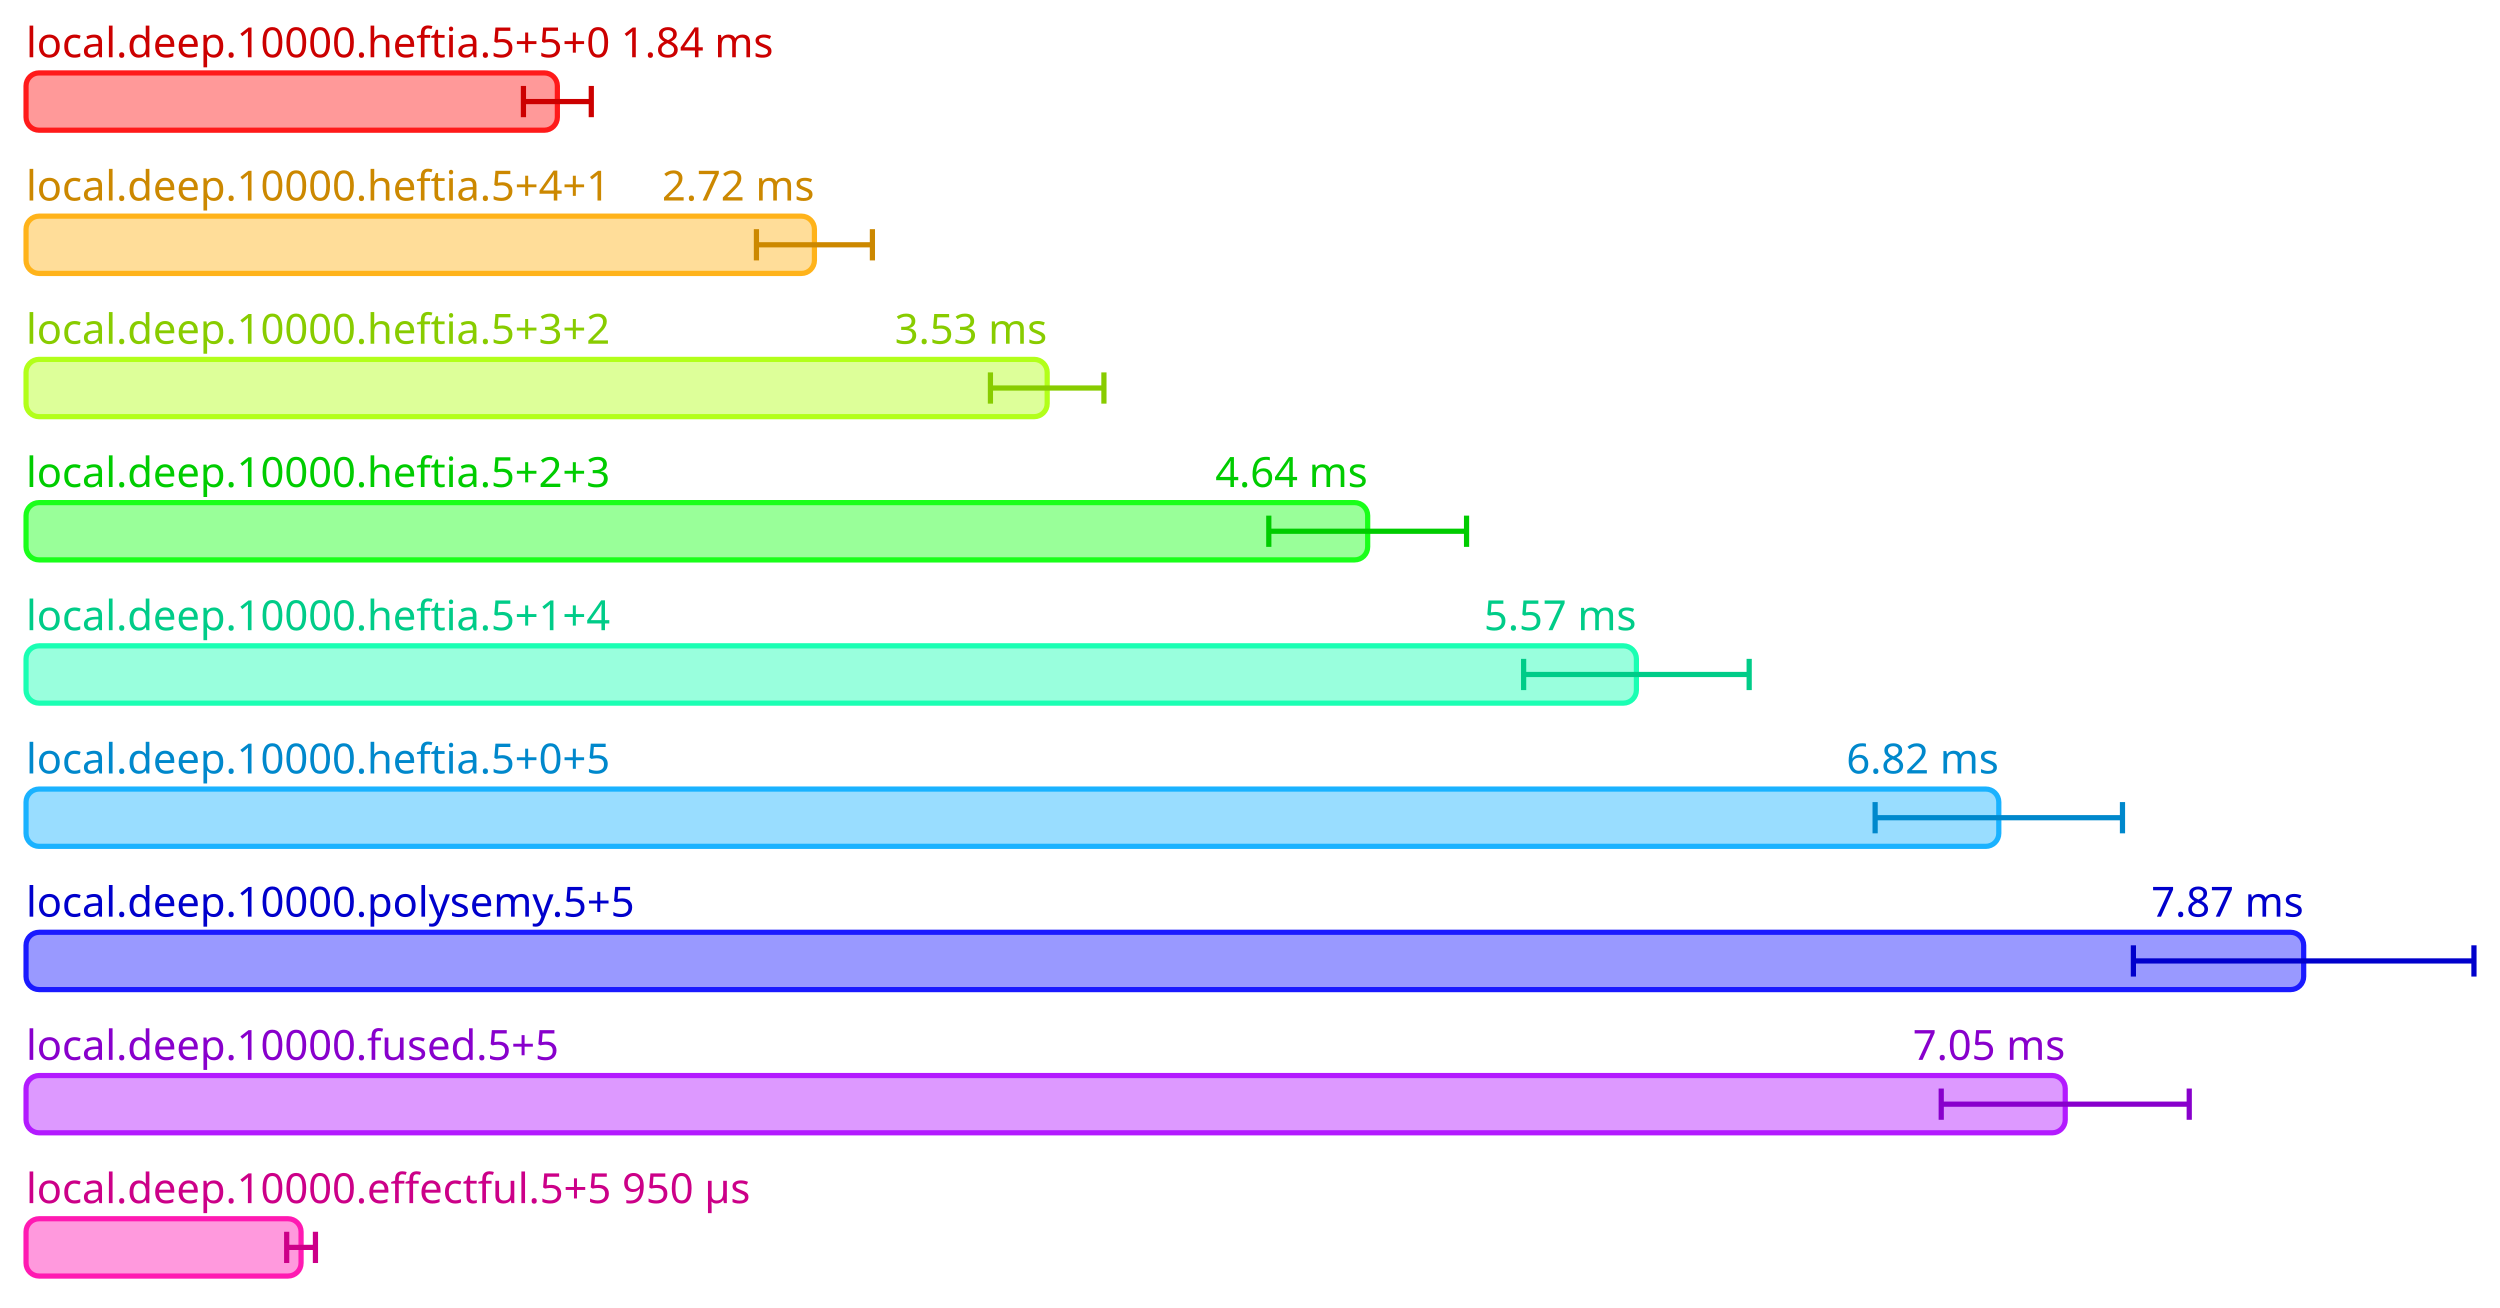
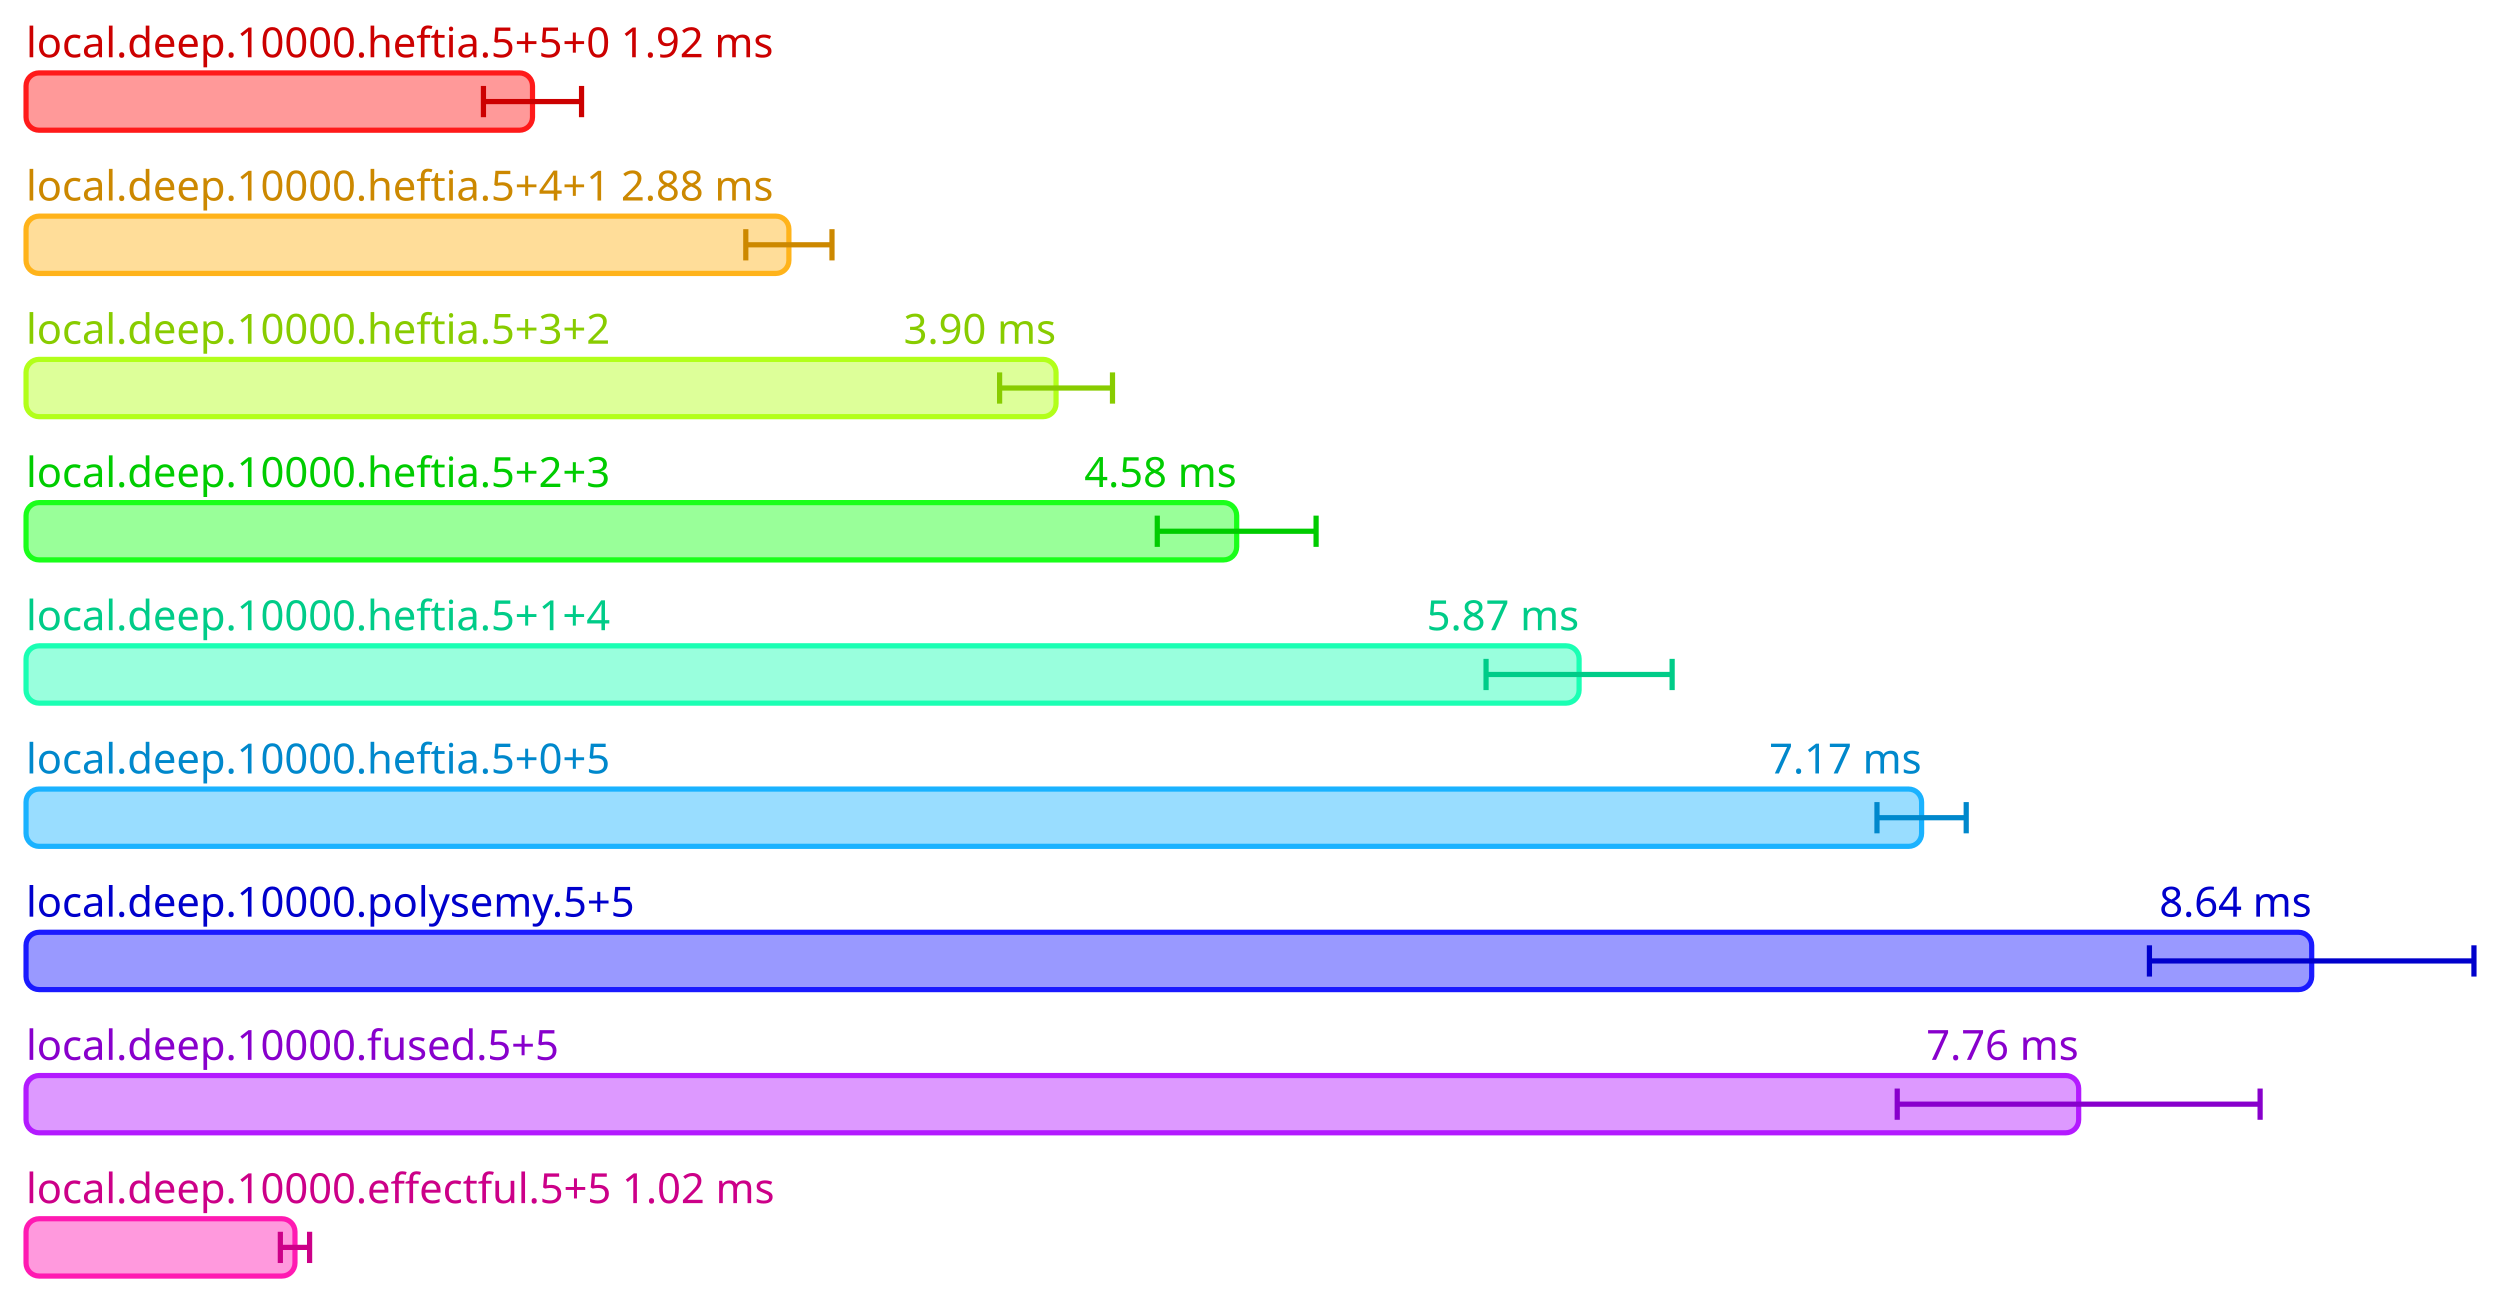
<svg xmlns="http://www.w3.org/2000/svg" height="502" width="960.0" font-size="16" font-family="sans-serif" stroke-width="2">
  <g transform="translate(10.0 0)">
-     <text fill="hsl(0, 100%, 40%)" y="22">local.deep.10000.heftia.5+5+0 1.84 ms</text>
+     <text fill="hsl(0, 100%, 40%)" y="22">local.deep.10000.heftia.5+5+0 1.92 ms</text>
    <g>
-       <rect y="28" rx="5" height="22" width="204.028" fill="hsl(0, 100%, 80%)" stroke="hsl(0, 100%, 55%)" />
+       <rect y="28" rx="5" height="22" width="194.48" fill="hsl(0, 100%, 80%)" stroke="hsl(0, 100%, 55%)" />
      <g stroke="hsl(0, 100%, 40%)">
-         <line x1="191" x2="217.057" y1="39" y2="39" />
-         <line x1="191" x2="191" y1="33" y2="45" />
-         <line x1="217.057" x2="217.057" y1="33" y2="45" />
+         <line x1="175.645" x2="213.314" y1="39" y2="39" />
+         <line x1="175.645" x2="175.645" y1="33" y2="45" />
+         <line x1="213.314" x2="213.314" y1="33" y2="45" />
      </g>
    </g>
-     <g fill="hsl(40, 100%, 40%)">
-       <text y="77">local.deep.10000.heftia.5+4+1</text>
-       <text y="77" x="302.736" text-anchor="end">2.72 ms</text>
-     </g>
+     <text fill="hsl(40, 100%, 40%)" y="77">local.deep.10000.heftia.5+4+1 2.88 ms</text>
    <g>
-       <rect y="83" rx="5" height="22" width="302.736" fill="hsl(40, 100%, 80%)" stroke="hsl(40, 100%, 55%)" />
+       <rect y="83" rx="5" height="22" width="292.935" fill="hsl(40, 100%, 80%)" stroke="hsl(40, 100%, 55%)" />
      <g stroke="hsl(40, 100%, 40%)">
-         <line x1="280.469" x2="325.004" y1="94" y2="94" />
-         <line x1="280.469" x2="280.469" y1="88" y2="100" />
-         <line x1="325.004" x2="325.004" y1="88" y2="100" />
+         <line x1="276.386" x2="309.483" y1="94" y2="94" />
+         <line x1="276.386" x2="276.386" y1="88" y2="100" />
+         <line x1="309.483" x2="309.483" y1="88" y2="100" />
      </g>
    </g>
    <g fill="hsl(80, 100%, 40%)">
      <text y="132">local.deep.10000.heftia.5+3+2</text>
-       <text y="132" x="392.115" text-anchor="end">3.53 ms</text>
+       <text y="132" x="395.523" text-anchor="end">3.90 ms</text>
    </g>
    <g>
-       <rect y="138" rx="5" height="22" width="392.115" fill="hsl(80, 100%, 80%)" stroke="hsl(80, 100%, 55%)" />
+       <rect y="138" rx="5" height="22" width="395.523" fill="hsl(80, 100%, 80%)" stroke="hsl(80, 100%, 55%)" />
      <g stroke="hsl(80, 100%, 40%)">
-         <line x1="370.325" x2="413.905" y1="149" y2="149" />
-         <line x1="370.325" x2="370.325" y1="143" y2="155" />
-         <line x1="413.905" x2="413.905" y1="143" y2="155" />
+         <line x1="373.849" x2="417.197" y1="149" y2="149" />
+         <line x1="373.849" x2="373.849" y1="143" y2="155" />
+         <line x1="417.197" x2="417.197" y1="143" y2="155" />
      </g>
    </g>
    <g fill="hsl(120, 100%, 40%)">
      <text y="187">local.deep.10000.heftia.5+2+3</text>
-       <text y="187" x="515.188" text-anchor="end">4.64 ms</text>
+       <text y="187" x="464.885" text-anchor="end">4.58 ms</text>
    </g>
    <g>
-       <rect y="193" rx="5" height="22" width="515.188" fill="hsl(120, 100%, 80%)" stroke="hsl(120, 100%, 55%)" />
+       <rect y="193" rx="5" height="22" width="464.885" fill="hsl(120, 100%, 80%)" stroke="hsl(120, 100%, 55%)" />
      <g stroke="hsl(120, 100%, 40%)">
-         <line x1="477.218" x2="553.157" y1="204" y2="204" />
-         <line x1="477.218" x2="477.218" y1="198" y2="210" />
-         <line x1="553.157" x2="553.157" y1="198" y2="210" />
+         <line x1="434.393" x2="495.378" y1="204" y2="204" />
+         <line x1="434.393" x2="434.393" y1="198" y2="210" />
+         <line x1="495.378" x2="495.378" y1="198" y2="210" />
      </g>
    </g>
    <g fill="hsl(160, 100%, 40%)">
      <text y="242">local.deep.10000.heftia.5+1+4</text>
-       <text y="242" x="618.379" text-anchor="end">5.57 ms</text>
+       <text y="242" x="596.372" text-anchor="end">5.87 ms</text>
    </g>
    <g>
-       <rect y="248" rx="5" height="22" width="618.379" fill="hsl(160, 100%, 80%)" stroke="hsl(160, 100%, 55%)" />
+       <rect y="248" rx="5" height="22" width="596.372" fill="hsl(160, 100%, 80%)" stroke="hsl(160, 100%, 55%)" />
      <g stroke="hsl(160, 100%, 40%)">
-         <line x1="575.074" x2="661.684" y1="259" y2="259" />
-         <line x1="575.074" x2="575.074" y1="253" y2="265" />
-         <line x1="661.684" x2="661.684" y1="253" y2="265" />
+         <line x1="560.644" x2="632.1" y1="259" y2="259" />
+         <line x1="560.644" x2="560.644" y1="253" y2="265" />
+         <line x1="632.1" x2="632.1" y1="253" y2="265" />
      </g>
    </g>
    <g fill="hsl(200, 100%, 40%)">
      <text y="297">local.deep.10000.heftia.5+0+5</text>
-       <text y="297" x="757.539" text-anchor="end">6.82 ms</text>
+       <text y="297" x="727.893" text-anchor="end">7.17 ms</text>
    </g>
    <g>
-       <rect y="303" rx="5" height="22" width="757.539" fill="hsl(200, 100%, 80%)" stroke="hsl(200, 100%, 55%)" />
+       <rect y="303" rx="5" height="22" width="727.893" fill="hsl(200, 100%, 80%)" stroke="hsl(200, 100%, 55%)" />
      <g stroke="hsl(200, 100%, 40%)">
-         <line x1="710.046" x2="805.033" y1="314" y2="314" />
-         <line x1="710.046" x2="710.046" y1="308" y2="320" />
-         <line x1="805.033" x2="805.033" y1="308" y2="320" />
+         <line x1="710.76" x2="745.027" y1="314" y2="314" />
+         <line x1="710.76" x2="710.76" y1="308" y2="320" />
+         <line x1="745.027" x2="745.027" y1="308" y2="320" />
      </g>
    </g>
    <g fill="hsl(240, 100%, 40%)">
      <text y="352">local.deep.10000.polysemy.5+5</text>
-       <text y="352" x="874.612" text-anchor="end">7.87 ms</text>
+       <text y="352" x="877.689" text-anchor="end">8.64 ms</text>
    </g>
    <g>
-       <rect y="358" rx="5" height="22" width="874.612" fill="hsl(240, 100%, 80%)" stroke="hsl(240, 100%, 55%)" />
+       <rect y="358" rx="5" height="22" width="877.689" fill="hsl(240, 100%, 80%)" stroke="hsl(240, 100%, 55%)" />
      <g stroke="hsl(240, 100%, 40%)">
-         <line x1="809.223" x2="940.0" y1="369" y2="369" />
-         <line x1="809.223" x2="809.223" y1="363" y2="375" />
+         <line x1="815.378" x2="940.0" y1="369" y2="369" />
+         <line x1="815.378" x2="815.378" y1="363" y2="375" />
        <line x1="940.0" x2="940.0" y1="363" y2="375" />
      </g>
    </g>
    <g fill="hsl(280, 100%, 40%)">
      <text y="407">local.deep.10000.fused.5+5</text>
-       <text y="407" x="783.05" text-anchor="end">7.05 ms</text>
+       <text y="407" x="788.209" text-anchor="end">7.76 ms</text>
    </g>
    <g>
-       <rect y="413" rx="5" height="22" width="783.05" fill="hsl(280, 100%, 80%)" stroke="hsl(280, 100%, 55%)" />
+       <rect y="413" rx="5" height="22" width="788.209" fill="hsl(280, 100%, 80%)" stroke="hsl(280, 100%, 55%)" />
      <g stroke="hsl(280, 100%, 40%)">
-         <line x1="735.432" x2="830.668" y1="424" y2="424" />
-         <line x1="735.432" x2="735.432" y1="418" y2="430" />
-         <line x1="830.668" x2="830.668" y1="418" y2="430" />
+         <line x1="718.537" x2="857.882" y1="424" y2="424" />
+         <line x1="718.537" x2="718.537" y1="418" y2="430" />
+         <line x1="857.882" x2="857.882" y1="418" y2="430" />
      </g>
    </g>
-     <text fill="hsl(320, 100%, 40%)" y="462">local.deep.10000.effectful.5+5 950  μs</text>
+     <text fill="hsl(320, 100%, 40%)" y="462">local.deep.10000.effectful.5+5 1.02 ms</text>
    <g>
-       <rect y="468" rx="5" height="22" width="105.608" fill="hsl(320, 100%, 80%)" stroke="hsl(320, 100%, 55%)" />
+       <rect y="468" rx="5" height="22" width="103.268" fill="hsl(320, 100%, 80%)" stroke="hsl(320, 100%, 55%)" />
      <g stroke="hsl(320, 100%, 40%)">
-         <line x1="100.085" x2="111.131" y1="479" y2="479" />
-         <line x1="100.085" x2="100.085" y1="473" y2="485" />
-         <line x1="111.131" x2="111.131" y1="473" y2="485" />
+         <line x1="97.652" x2="108.883" y1="479" y2="479" />
+         <line x1="97.652" x2="97.652" y1="473" y2="485" />
+         <line x1="108.883" x2="108.883" y1="473" y2="485" />
      </g>
    </g>
  </g>
</svg>
